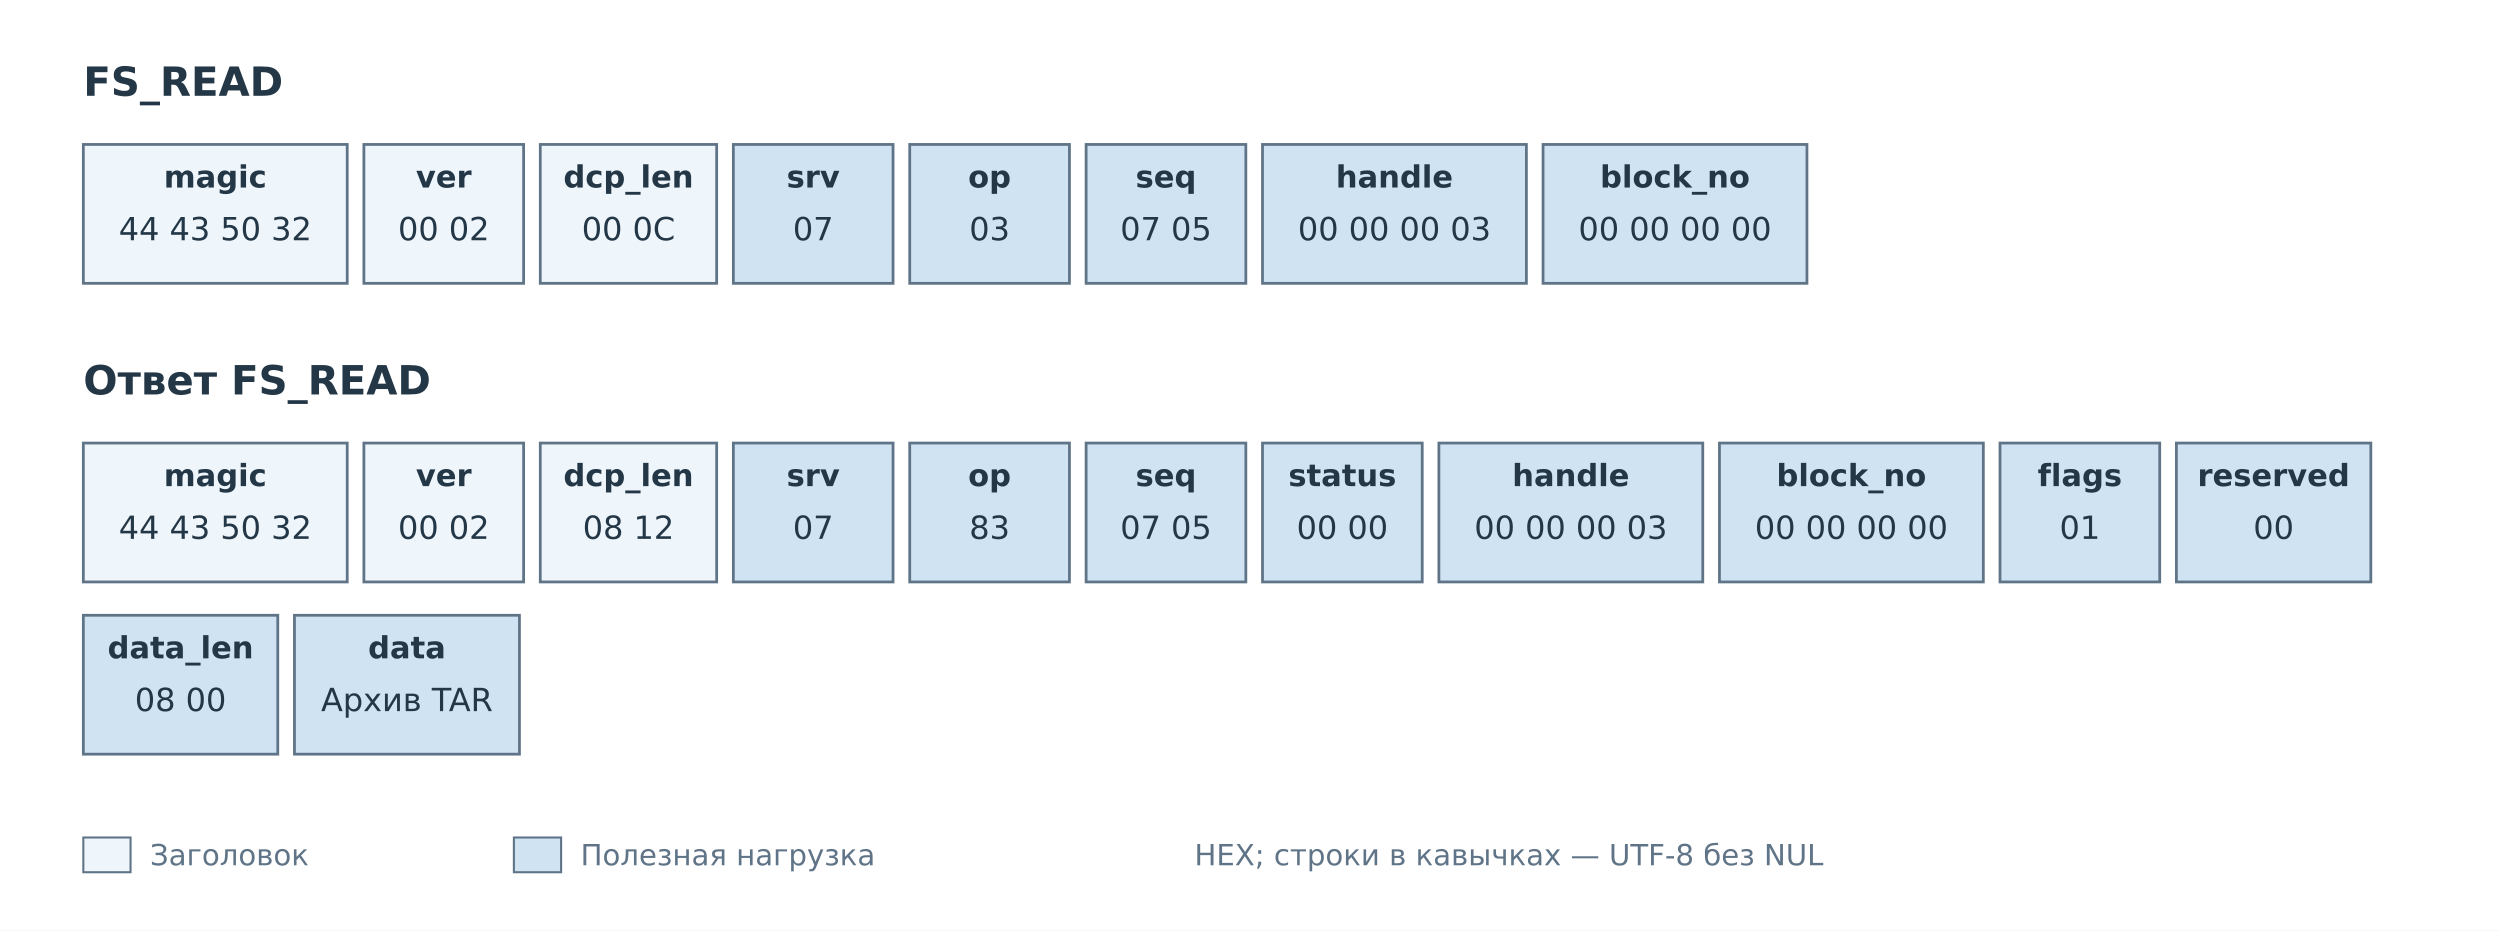
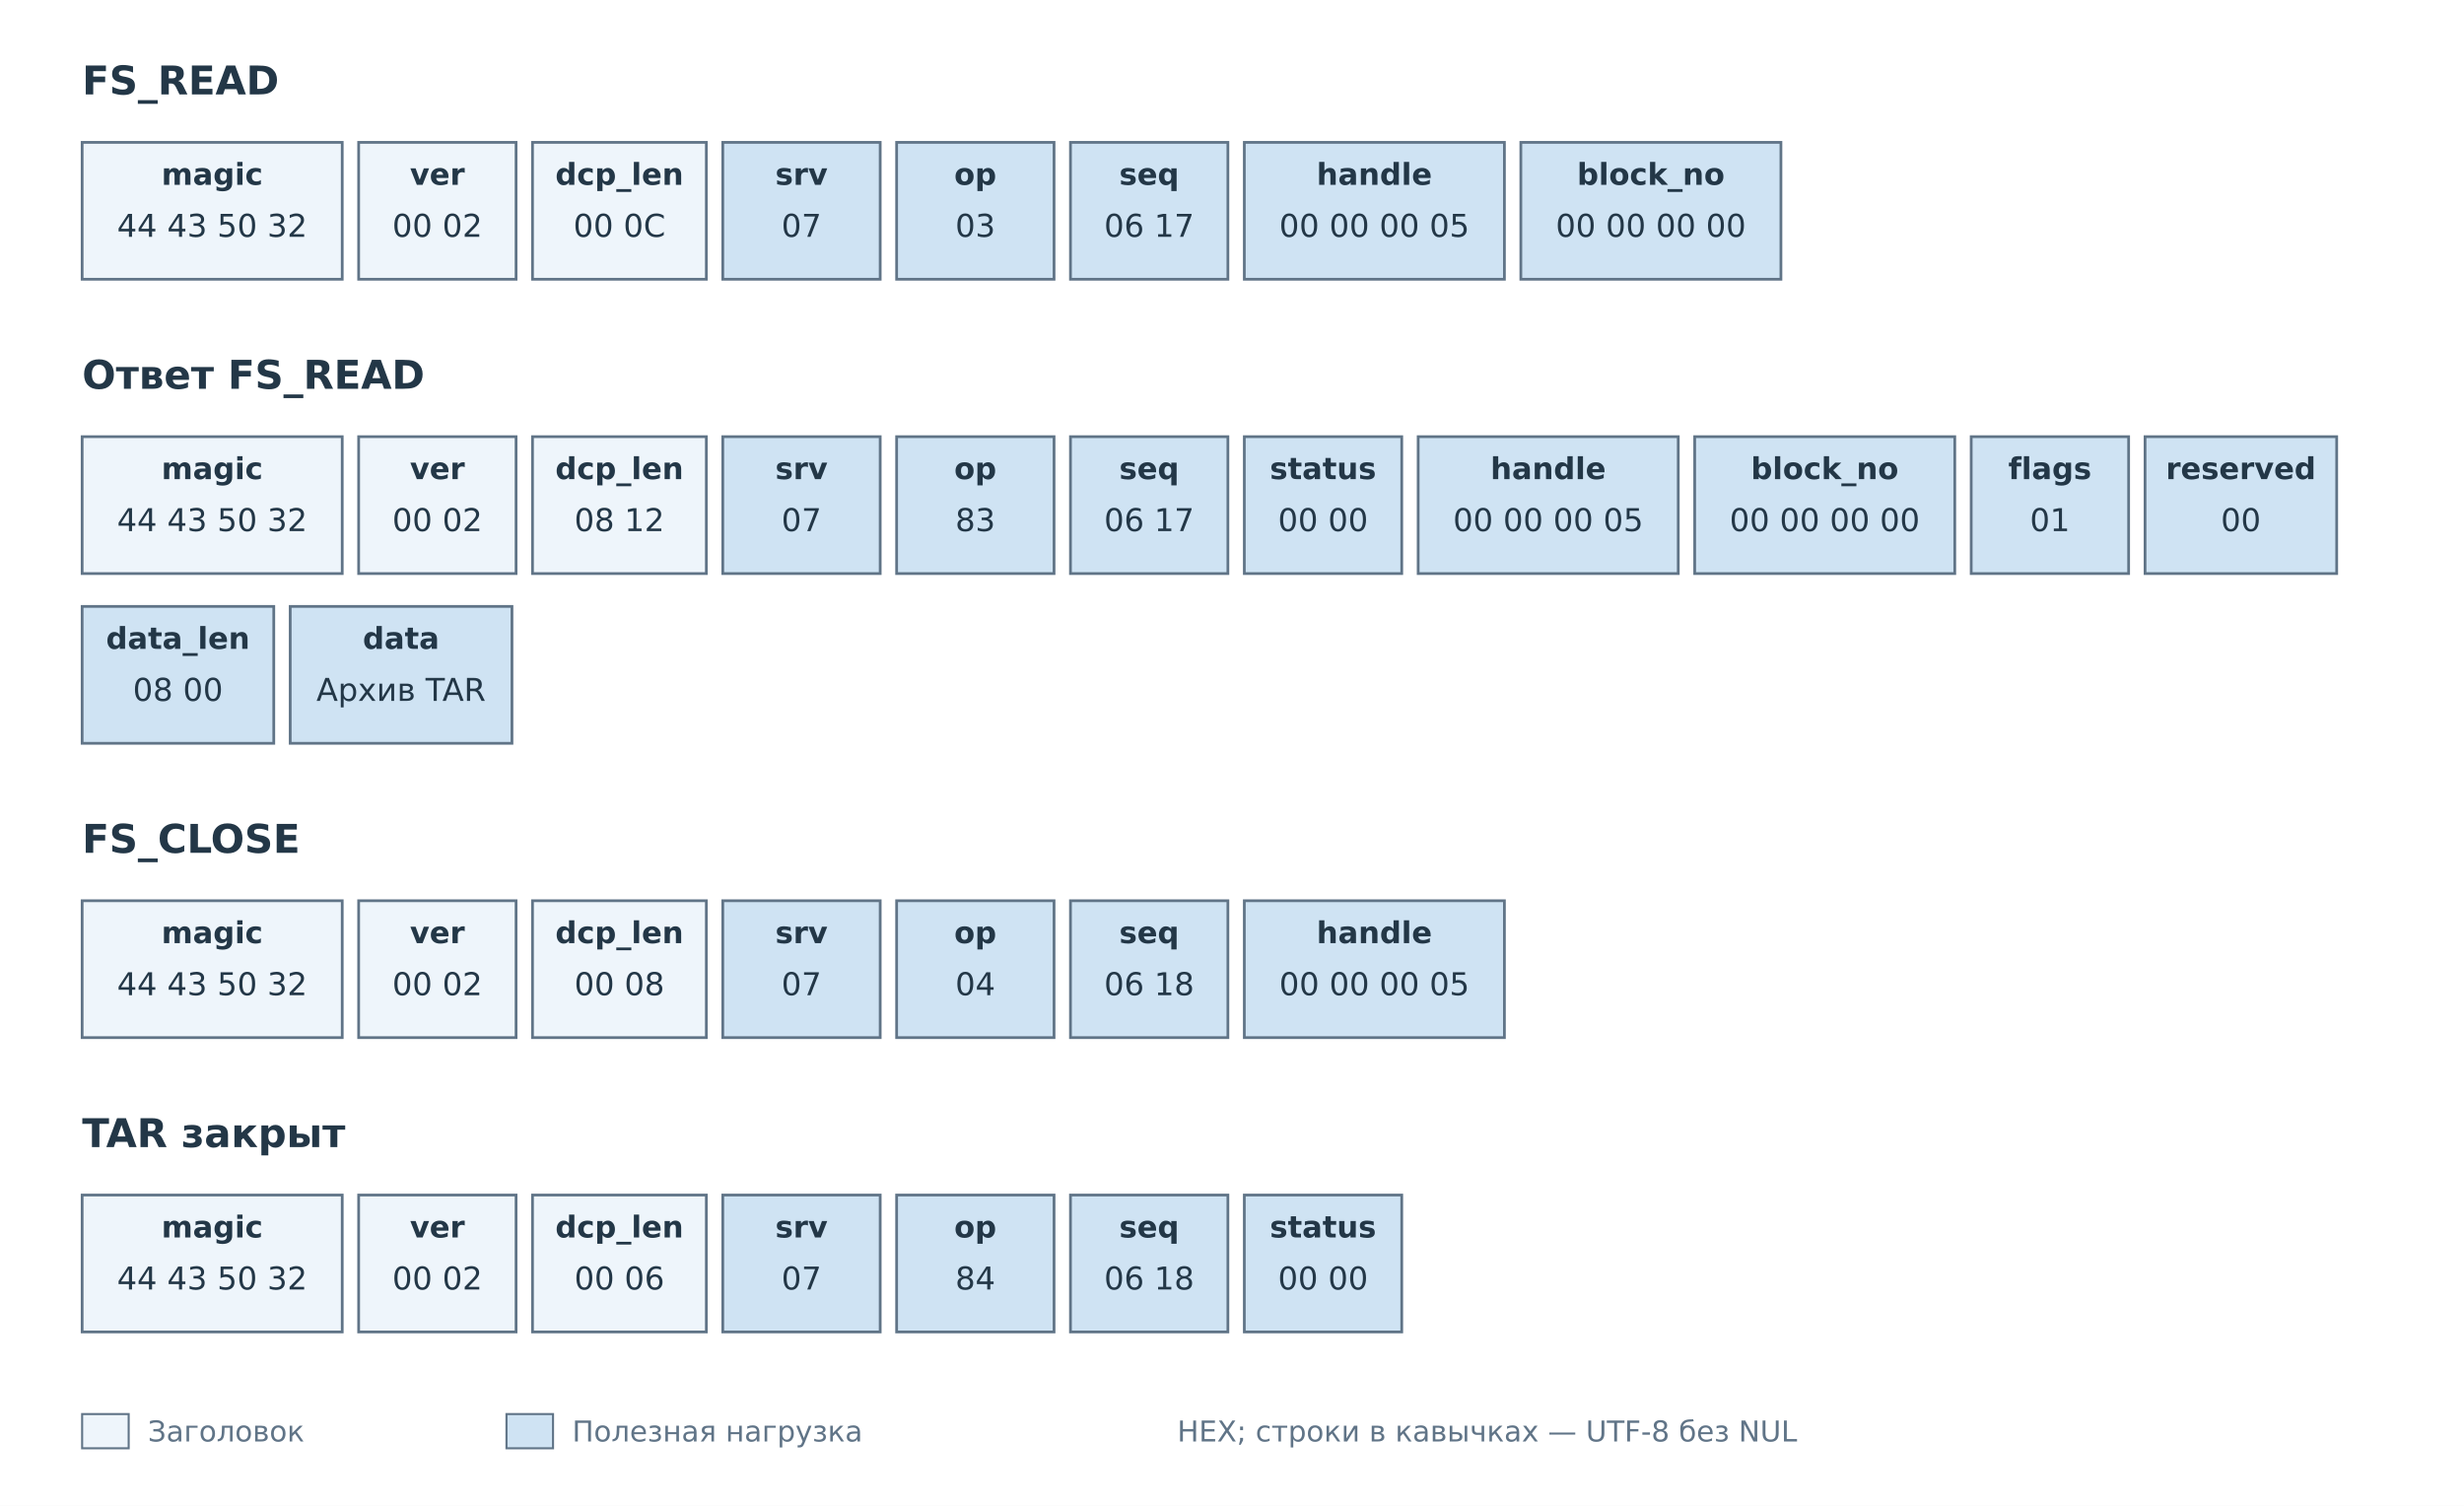
- <svg xmlns="http://www.w3.org/2000/svg" width="1800" viewBox="0 1 1800 670" role="img" aria-labelledby="title desc" height="670">
+ <svg xmlns="http://www.w3.org/2000/svg" width="1800" viewBox="0 1 1800 1100" role="img" aria-labelledby="title desc" height="1100">
  <defs>
    <style>
text { font-family: "DejaVu Sans", sans-serif; fill: #233747; }
a { cursor: pointer; } a:hover text { text-decoration: underline; }
g:target &gt; rect { stroke-width: 5; }
.edge-label { paint-order: stroke; stroke: white; stroke-width: 8; stroke-linejoin: round; }
</style>
    <marker id="call-arrow" viewBox="0 0 10 10" refX="10" refY="5" markerWidth="12" markerHeight="12" markerUnits="userSpaceOnUse" orient="auto-start-reverse">
      <path d="M0 0 L10 5 L0 10 Z" fill="#788794" />
    </marker>
    <marker id="call-source" viewBox="0 0 4 4" refX="2" refY="2" markerWidth="6" markerHeight="6" markerUnits="userSpaceOnUse">
      <circle cx="2" cy="2" r="2" fill="#788794" />
    </marker>
    <marker id="mmio-arrow" viewBox="0 0 10 10" refX="10" refY="5" markerWidth="12" markerHeight="12" markerUnits="userSpaceOnUse" orient="auto-start-reverse">
      <path d="M0 0 L10 5 L0 10 Z" fill="#b56b1d" />
    </marker>
    <marker id="mmio-source" viewBox="0 0 4 4" refX="2" refY="2" markerWidth="6" markerHeight="6" markerUnits="userSpaceOnUse">
      <circle cx="2" cy="2" r="2" fill="#b56b1d" />
    </marker>
    <marker id="data-arrow" viewBox="0 0 10 10" refX="10" refY="5" markerWidth="12" markerHeight="12" markerUnits="userSpaceOnUse" orient="auto-start-reverse">
      <path d="M0 0 L10 5 L0 10 Z" fill="#3f75ad" />
    </marker>
    <marker id="data-source" viewBox="0 0 4 4" refX="2" refY="2" markerWidth="6" markerHeight="6" markerUnits="userSpaceOnUse">
      <circle cx="2" cy="2" r="2" fill="#3f75ad" />
    </marker>
    <marker id="irq-arrow" viewBox="0 0 10 10" refX="10" refY="5" markerWidth="12" markerHeight="12" markerUnits="userSpaceOnUse" orient="auto-start-reverse">
      <path d="M0 0 L10 5 L0 10 Z" fill="#c65b4e" />
    </marker>
    <marker id="irq-source" viewBox="0 0 4 4" refX="2" refY="2" markerWidth="6" markerHeight="6" markerUnits="userSpaceOnUse">
      <circle cx="2" cy="2" r="2" fill="#c65b4e" />
    </marker>
    <marker id="clock-arrow" viewBox="0 0 10 10" refX="10" refY="5" markerWidth="12" markerHeight="12" markerUnits="userSpaceOnUse" orient="auto-start-reverse">
      <path d="M0 0 L10 5 L0 10 Z" fill="#788794" />
    </marker>
    <marker id="clock-source" viewBox="0 0 4 4" refX="2" refY="2" markerWidth="6" markerHeight="6" markerUnits="userSpaceOnUse">
      <circle cx="2" cy="2" r="2" fill="#788794" />
    </marker>
-     <marker id="build-arrow" viewBox="0 0 10 10" refX="10" refY="5" markerWidth="12" markerHeight="12" markerUnits="userSpaceOnUse" orient="auto-start-reverse">
-       <path d="M0 0 L10 5 L0 10 Z" fill="#788794" />
-     </marker>
-     <marker id="build-source" viewBox="0 0 4 4" refX="2" refY="2" markerWidth="6" markerHeight="6" markerUnits="userSpaceOnUse">
-       <circle cx="2" cy="2" r="2" fill="#788794" />
-     </marker>
-     <marker id="depends-arrow" viewBox="0 0 10 10" refX="10" refY="5" markerWidth="12" markerHeight="12" markerUnits="userSpaceOnUse" orient="auto-start-reverse">
-       <path d="M0 0 L10 5 L0 10 Z" fill="#788794" />
-     </marker>
-     <marker id="depends-source" viewBox="0 0 4 4" refX="2" refY="2" markerWidth="6" markerHeight="6" markerUnits="userSpaceOnUse">
-       <circle cx="2" cy="2" r="2" fill="#788794" />
-     </marker>
  </defs>
-   <rect width="1800" height="671" fill="white" />
+   <rect width="1800" height="1101" fill="white" />
  <g id="backgrounds" />
  <g id="interactions" />
  <g id="components">
    <g id="frame-0-0" data-kind="packet-field">
      <rect x="60" y="105" width="190" height="100" fill="#eef5fb" stroke="#607487" stroke-width="2" />
      <text x="155.0" y="136.0" font-size="22" font-weight="700" text-anchor="middle" style="fill:#233747">magic</text>
      <text x="155.0" y="174" font-family="DejaVu Sans Mono, monospace" font-size="23" fill="#233747" text-anchor="middle">44 43 50 32</text>
    </g>
    <g id="frame-0-1" data-kind="packet-field">
      <rect x="262" y="105" width="115" height="100" fill="#eef5fb" stroke="#607487" stroke-width="2" />
      <text x="319.5" y="136.0" font-size="22" font-weight="700" text-anchor="middle" style="fill:#233747">ver</text>
      <text x="319.5" y="174" font-family="DejaVu Sans Mono, monospace" font-size="23" fill="#233747" text-anchor="middle">00 02</text>
    </g>
    <g id="frame-0-2" data-kind="packet-field">
      <rect x="389" y="105" width="127" height="100" fill="#eef5fb" stroke="#607487" stroke-width="2" />
      <text x="452.5" y="136.0" font-size="22" font-weight="700" text-anchor="middle" style="fill:#233747">dcp_len</text>
      <text x="452.5" y="174" font-family="DejaVu Sans Mono, monospace" font-size="23" fill="#233747" text-anchor="middle">00 0C</text>
    </g>
    <g id="frame-0-3" data-kind="packet-field">
      <rect x="528" y="105" width="115" height="100" fill="#cfe3f3" stroke="#607487" stroke-width="2" />
      <text x="585.5" y="136.0" font-size="22" font-weight="700" text-anchor="middle" style="fill:#233747">srv</text>
      <text x="585.5" y="174" font-family="DejaVu Sans Mono, monospace" font-size="23" fill="#233747" text-anchor="middle">07</text>
    </g>
    <g id="frame-0-4" data-kind="packet-field">
      <rect x="655" y="105" width="115" height="100" fill="#cfe3f3" stroke="#607487" stroke-width="2" />
      <text x="712.5" y="136.0" font-size="22" font-weight="700" text-anchor="middle" style="fill:#233747">op</text>
      <text x="712.5" y="174" font-family="DejaVu Sans Mono, monospace" font-size="23" fill="#233747" text-anchor="middle">03</text>
    </g>
    <g id="frame-0-5" data-kind="packet-field">
      <rect x="782" y="105" width="115" height="100" fill="#cfe3f3" stroke="#607487" stroke-width="2" />
      <text x="839.5" y="136.0" font-size="22" font-weight="700" text-anchor="middle" style="fill:#233747">seq</text>
-       <text x="839.5" y="174" font-family="DejaVu Sans Mono, monospace" font-size="23" fill="#233747" text-anchor="middle">07 05</text>
+       <text x="839.5" y="174" font-family="DejaVu Sans Mono, monospace" font-size="23" fill="#233747" text-anchor="middle">06 17</text>
    </g>
    <g id="frame-0-6" data-kind="packet-field">
      <rect x="909" y="105" width="190" height="100" fill="#cfe3f3" stroke="#607487" stroke-width="2" />
      <text x="1004.0" y="136.0" font-size="22" font-weight="700" text-anchor="middle" style="fill:#233747">handle</text>
-       <text x="1004.0" y="174" font-family="DejaVu Sans Mono, monospace" font-size="23" fill="#233747" text-anchor="middle">00 00 00 03</text>
+       <text x="1004.0" y="174" font-family="DejaVu Sans Mono, monospace" font-size="23" fill="#233747" text-anchor="middle">00 00 00 05</text>
    </g>
    <g id="frame-0-7" data-kind="packet-field">
      <rect x="1111" y="105" width="190" height="100" fill="#cfe3f3" stroke="#607487" stroke-width="2" />
      <text x="1206.0" y="136.0" font-size="22" font-weight="700" text-anchor="middle" style="fill:#233747">block_no</text>
      <text x="1206.0" y="174" font-family="DejaVu Sans Mono, monospace" font-size="23" fill="#233747" text-anchor="middle">00 00 00 00</text>
    </g>
    <g id="frame-1-0" data-kind="packet-field">
      <rect x="60" y="320" width="190" height="100" fill="#eef5fb" stroke="#607487" stroke-width="2" />
      <text x="155.0" y="351.0" font-size="22" font-weight="700" text-anchor="middle" style="fill:#233747">magic</text>
      <text x="155.0" y="389" font-family="DejaVu Sans Mono, monospace" font-size="23" fill="#233747" text-anchor="middle">44 43 50 32</text>
    </g>
    <g id="frame-1-1" data-kind="packet-field">
      <rect x="262" y="320" width="115" height="100" fill="#eef5fb" stroke="#607487" stroke-width="2" />
      <text x="319.5" y="351.0" font-size="22" font-weight="700" text-anchor="middle" style="fill:#233747">ver</text>
      <text x="319.5" y="389" font-family="DejaVu Sans Mono, monospace" font-size="23" fill="#233747" text-anchor="middle">00 02</text>
    </g>
    <g id="frame-1-2" data-kind="packet-field">
      <rect x="389" y="320" width="127" height="100" fill="#eef5fb" stroke="#607487" stroke-width="2" />
      <text x="452.5" y="351.0" font-size="22" font-weight="700" text-anchor="middle" style="fill:#233747">dcp_len</text>
      <text x="452.5" y="389" font-family="DejaVu Sans Mono, monospace" font-size="23" fill="#233747" text-anchor="middle">08 12</text>
    </g>
    <g id="frame-1-3" data-kind="packet-field">
      <rect x="528" y="320" width="115" height="100" fill="#cfe3f3" stroke="#607487" stroke-width="2" />
      <text x="585.5" y="351.0" font-size="22" font-weight="700" text-anchor="middle" style="fill:#233747">srv</text>
      <text x="585.5" y="389" font-family="DejaVu Sans Mono, monospace" font-size="23" fill="#233747" text-anchor="middle">07</text>
    </g>
    <g id="frame-1-4" data-kind="packet-field">
      <rect x="655" y="320" width="115" height="100" fill="#cfe3f3" stroke="#607487" stroke-width="2" />
      <text x="712.5" y="351.0" font-size="22" font-weight="700" text-anchor="middle" style="fill:#233747">op</text>
      <text x="712.5" y="389" font-family="DejaVu Sans Mono, monospace" font-size="23" fill="#233747" text-anchor="middle">83</text>
    </g>
    <g id="frame-1-5" data-kind="packet-field">
      <rect x="782" y="320" width="115" height="100" fill="#cfe3f3" stroke="#607487" stroke-width="2" />
      <text x="839.5" y="351.0" font-size="22" font-weight="700" text-anchor="middle" style="fill:#233747">seq</text>
-       <text x="839.5" y="389" font-family="DejaVu Sans Mono, monospace" font-size="23" fill="#233747" text-anchor="middle">07 05</text>
+       <text x="839.5" y="389" font-family="DejaVu Sans Mono, monospace" font-size="23" fill="#233747" text-anchor="middle">06 17</text>
    </g>
    <g id="frame-1-6" data-kind="packet-field">
      <rect x="909" y="320" width="115" height="100" fill="#cfe3f3" stroke="#607487" stroke-width="2" />
      <text x="966.5" y="351.0" font-size="22" font-weight="700" text-anchor="middle" style="fill:#233747">status</text>
      <text x="966.5" y="389" font-family="DejaVu Sans Mono, monospace" font-size="23" fill="#233747" text-anchor="middle">00 00</text>
    </g>
    <g id="frame-1-7" data-kind="packet-field">
      <rect x="1036" y="320" width="190" height="100" fill="#cfe3f3" stroke="#607487" stroke-width="2" />
      <text x="1131.0" y="351.0" font-size="22" font-weight="700" text-anchor="middle" style="fill:#233747">handle</text>
-       <text x="1131.0" y="389" font-family="DejaVu Sans Mono, monospace" font-size="23" fill="#233747" text-anchor="middle">00 00 00 03</text>
+       <text x="1131.0" y="389" font-family="DejaVu Sans Mono, monospace" font-size="23" fill="#233747" text-anchor="middle">00 00 00 05</text>
    </g>
    <g id="frame-1-8" data-kind="packet-field">
      <rect x="1238" y="320" width="190" height="100" fill="#cfe3f3" stroke="#607487" stroke-width="2" />
      <text x="1333.0" y="351.0" font-size="22" font-weight="700" text-anchor="middle" style="fill:#233747">block_no</text>
      <text x="1333.0" y="389" font-family="DejaVu Sans Mono, monospace" font-size="23" fill="#233747" text-anchor="middle">00 00 00 00</text>
    </g>
    <g id="frame-1-9" data-kind="packet-field">
      <rect x="1440" y="320" width="115" height="100" fill="#cfe3f3" stroke="#607487" stroke-width="2" />
      <text x="1497.5" y="351.0" font-size="22" font-weight="700" text-anchor="middle" style="fill:#233747">flags</text>
      <text x="1497.5" y="389" font-family="DejaVu Sans Mono, monospace" font-size="23" fill="#233747" text-anchor="middle">01</text>
    </g>
    <g id="frame-1-10" data-kind="packet-field">
      <rect x="1567" y="320" width="140" height="100" fill="#cfe3f3" stroke="#607487" stroke-width="2" />
      <text x="1637.0" y="351.0" font-size="22" font-weight="700" text-anchor="middle" style="fill:#233747">reserved</text>
      <text x="1637.0" y="389" font-family="DejaVu Sans Mono, monospace" font-size="23" fill="#233747" text-anchor="middle">00</text>
    </g>
    <g id="frame-1-11" data-kind="packet-field">
      <rect x="60" y="444" width="140" height="100" fill="#cfe3f3" stroke="#607487" stroke-width="2" />
      <text x="130.0" y="475.0" font-size="22" font-weight="700" text-anchor="middle" style="fill:#233747">data_len</text>
      <text x="130.0" y="513" font-family="DejaVu Sans Mono, monospace" font-size="23" fill="#233747" text-anchor="middle">08 00</text>
    </g>
    <g id="frame-1-12" data-kind="packet-field">
      <rect x="212" y="444" width="162" height="100" fill="#cfe3f3" stroke="#607487" stroke-width="2" />
      <text x="293.0" y="475.0" font-size="22" font-weight="700" text-anchor="middle" style="fill:#233747">data</text>
      <text x="293.0" y="513" font-family="DejaVu Sans Mono, monospace" font-size="23" fill="#233747" text-anchor="middle">Архив TAR</text>
    </g>
+     <g id="frame-2-0" data-kind="packet-field">
+       <rect x="60" y="659" width="190" height="100" fill="#eef5fb" stroke="#607487" stroke-width="2" />
+       <text x="155.0" y="690.0" font-size="22" font-weight="700" text-anchor="middle" style="fill:#233747">magic</text>
+       <text x="155.0" y="728" font-family="DejaVu Sans Mono, monospace" font-size="23" fill="#233747" text-anchor="middle">44 43 50 32</text>
+     </g>
+     <g id="frame-2-1" data-kind="packet-field">
+       <rect x="262" y="659" width="115" height="100" fill="#eef5fb" stroke="#607487" stroke-width="2" />
+       <text x="319.5" y="690.0" font-size="22" font-weight="700" text-anchor="middle" style="fill:#233747">ver</text>
+       <text x="319.5" y="728" font-family="DejaVu Sans Mono, monospace" font-size="23" fill="#233747" text-anchor="middle">00 02</text>
+     </g>
+     <g id="frame-2-2" data-kind="packet-field">
+       <rect x="389" y="659" width="127" height="100" fill="#eef5fb" stroke="#607487" stroke-width="2" />
+       <text x="452.5" y="690.0" font-size="22" font-weight="700" text-anchor="middle" style="fill:#233747">dcp_len</text>
+       <text x="452.5" y="728" font-family="DejaVu Sans Mono, monospace" font-size="23" fill="#233747" text-anchor="middle">00 08</text>
+     </g>
+     <g id="frame-2-3" data-kind="packet-field">
+       <rect x="528" y="659" width="115" height="100" fill="#cfe3f3" stroke="#607487" stroke-width="2" />
+       <text x="585.5" y="690.0" font-size="22" font-weight="700" text-anchor="middle" style="fill:#233747">srv</text>
+       <text x="585.5" y="728" font-family="DejaVu Sans Mono, monospace" font-size="23" fill="#233747" text-anchor="middle">07</text>
+     </g>
+     <g id="frame-2-4" data-kind="packet-field">
+       <rect x="655" y="659" width="115" height="100" fill="#cfe3f3" stroke="#607487" stroke-width="2" />
+       <text x="712.5" y="690.0" font-size="22" font-weight="700" text-anchor="middle" style="fill:#233747">op</text>
+       <text x="712.5" y="728" font-family="DejaVu Sans Mono, monospace" font-size="23" fill="#233747" text-anchor="middle">04</text>
+     </g>
+     <g id="frame-2-5" data-kind="packet-field">
+       <rect x="782" y="659" width="115" height="100" fill="#cfe3f3" stroke="#607487" stroke-width="2" />
+       <text x="839.5" y="690.0" font-size="22" font-weight="700" text-anchor="middle" style="fill:#233747">seq</text>
+       <text x="839.5" y="728" font-family="DejaVu Sans Mono, monospace" font-size="23" fill="#233747" text-anchor="middle">06 18</text>
+     </g>
+     <g id="frame-2-6" data-kind="packet-field">
+       <rect x="909" y="659" width="190" height="100" fill="#cfe3f3" stroke="#607487" stroke-width="2" />
+       <text x="1004.0" y="690.0" font-size="22" font-weight="700" text-anchor="middle" style="fill:#233747">handle</text>
+       <text x="1004.0" y="728" font-family="DejaVu Sans Mono, monospace" font-size="23" fill="#233747" text-anchor="middle">00 00 00 05</text>
+     </g>
+     <g id="frame-3-0" data-kind="packet-field">
+       <rect x="60" y="874" width="190" height="100" fill="#eef5fb" stroke="#607487" stroke-width="2" />
+       <text x="155.0" y="905.0" font-size="22" font-weight="700" text-anchor="middle" style="fill:#233747">magic</text>
+       <text x="155.0" y="943" font-family="DejaVu Sans Mono, monospace" font-size="23" fill="#233747" text-anchor="middle">44 43 50 32</text>
+     </g>
+     <g id="frame-3-1" data-kind="packet-field">
+       <rect x="262" y="874" width="115" height="100" fill="#eef5fb" stroke="#607487" stroke-width="2" />
+       <text x="319.5" y="905.0" font-size="22" font-weight="700" text-anchor="middle" style="fill:#233747">ver</text>
+       <text x="319.5" y="943" font-family="DejaVu Sans Mono, monospace" font-size="23" fill="#233747" text-anchor="middle">00 02</text>
+     </g>
+     <g id="frame-3-2" data-kind="packet-field">
+       <rect x="389" y="874" width="127" height="100" fill="#eef5fb" stroke="#607487" stroke-width="2" />
+       <text x="452.5" y="905.0" font-size="22" font-weight="700" text-anchor="middle" style="fill:#233747">dcp_len</text>
+       <text x="452.5" y="943" font-family="DejaVu Sans Mono, monospace" font-size="23" fill="#233747" text-anchor="middle">00 06</text>
+     </g>
+     <g id="frame-3-3" data-kind="packet-field">
+       <rect x="528" y="874" width="115" height="100" fill="#cfe3f3" stroke="#607487" stroke-width="2" />
+       <text x="585.5" y="905.0" font-size="22" font-weight="700" text-anchor="middle" style="fill:#233747">srv</text>
+       <text x="585.5" y="943" font-family="DejaVu Sans Mono, monospace" font-size="23" fill="#233747" text-anchor="middle">07</text>
+     </g>
+     <g id="frame-3-4" data-kind="packet-field">
+       <rect x="655" y="874" width="115" height="100" fill="#cfe3f3" stroke="#607487" stroke-width="2" />
+       <text x="712.5" y="905.0" font-size="22" font-weight="700" text-anchor="middle" style="fill:#233747">op</text>
+       <text x="712.5" y="943" font-family="DejaVu Sans Mono, monospace" font-size="23" fill="#233747" text-anchor="middle">84</text>
+     </g>
+     <g id="frame-3-5" data-kind="packet-field">
+       <rect x="782" y="874" width="115" height="100" fill="#cfe3f3" stroke="#607487" stroke-width="2" />
+       <text x="839.5" y="905.0" font-size="22" font-weight="700" text-anchor="middle" style="fill:#233747">seq</text>
+       <text x="839.5" y="943" font-family="DejaVu Sans Mono, monospace" font-size="23" fill="#233747" text-anchor="middle">06 18</text>
+     </g>
+     <g id="frame-3-6" data-kind="packet-field">
+       <rect x="909" y="874" width="115" height="100" fill="#cfe3f3" stroke="#607487" stroke-width="2" />
+       <text x="966.5" y="905.0" font-size="22" font-weight="700" text-anchor="middle" style="fill:#233747">status</text>
+       <text x="966.5" y="943" font-family="DejaVu Sans Mono, monospace" font-size="23" fill="#233747" text-anchor="middle">00 00</text>
+     </g>
  </g>
  <g id="annotations">
    <text x="60" y="70.0" font-size="29" font-weight="700" text-anchor="start" style="fill:#233747">FS_READ</text>
    <text x="60" y="285.0" font-size="29" font-weight="700" text-anchor="start" style="fill:#233747">Ответ FS_READ</text>
-     <rect x="60" y="604" width="34" height="25" fill="#eef5fb" stroke="#607487" stroke-width="1.5" />
-     <text x="108" y="624.0" font-size="21" font-weight="400" text-anchor="start" style="fill:#607487">Заголовок</text>
-     <rect x="370" y="604" width="34" height="25" fill="#cfe3f3" stroke="#607487" stroke-width="1.5" />
-     <text x="418" y="624.0" font-size="21" font-weight="400" text-anchor="start" style="fill:#607487">Полезная нагрузка</text>
-     <text x="860" y="624.0" font-size="21" font-weight="400" text-anchor="start" style="fill:#607487">HEX; строки в кавычках — UTF-8 без NUL</text>
+     <text x="60" y="624.0" font-size="29" font-weight="700" text-anchor="start" style="fill:#233747">FS_CLOSE</text>
+     <text x="60" y="839.0" font-size="29" font-weight="700" text-anchor="start" style="fill:#233747">TAR закрыт</text>
+     <rect x="60" y="1034" width="34" height="25" fill="#eef5fb" stroke="#607487" stroke-width="1.5" />
+     <text x="108" y="1054.0" font-size="21" font-weight="400" text-anchor="start" style="fill:#607487">Заголовок</text>
+     <rect x="370" y="1034" width="34" height="25" fill="#cfe3f3" stroke="#607487" stroke-width="1.5" />
+     <text x="418" y="1054.0" font-size="21" font-weight="400" text-anchor="start" style="fill:#607487">Полезная нагрузка</text>
+     <text x="860" y="1054.0" font-size="21" font-weight="400" text-anchor="start" style="fill:#607487">HEX; строки в кавычках — UTF-8 без NUL</text>
  </g>
</svg>
